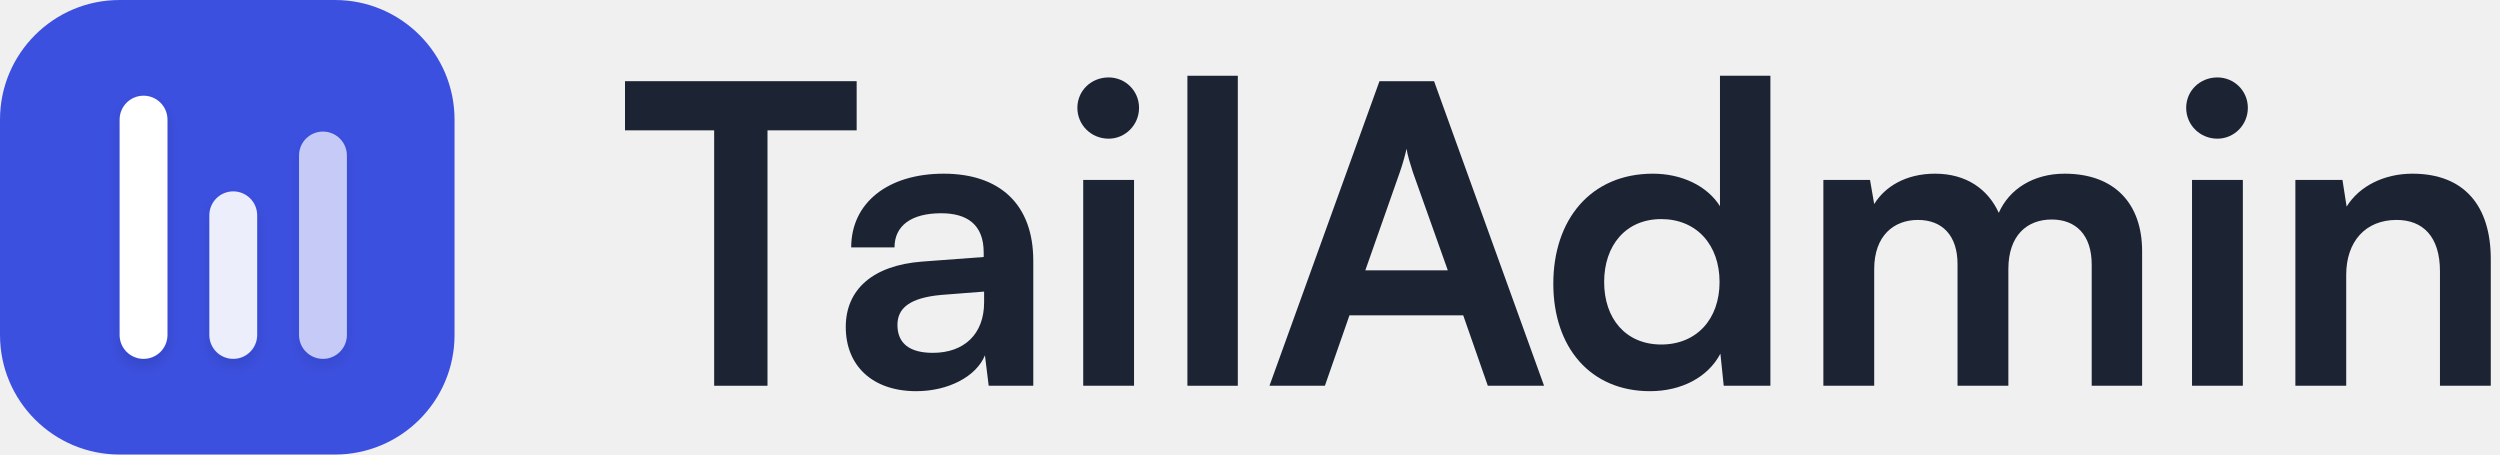
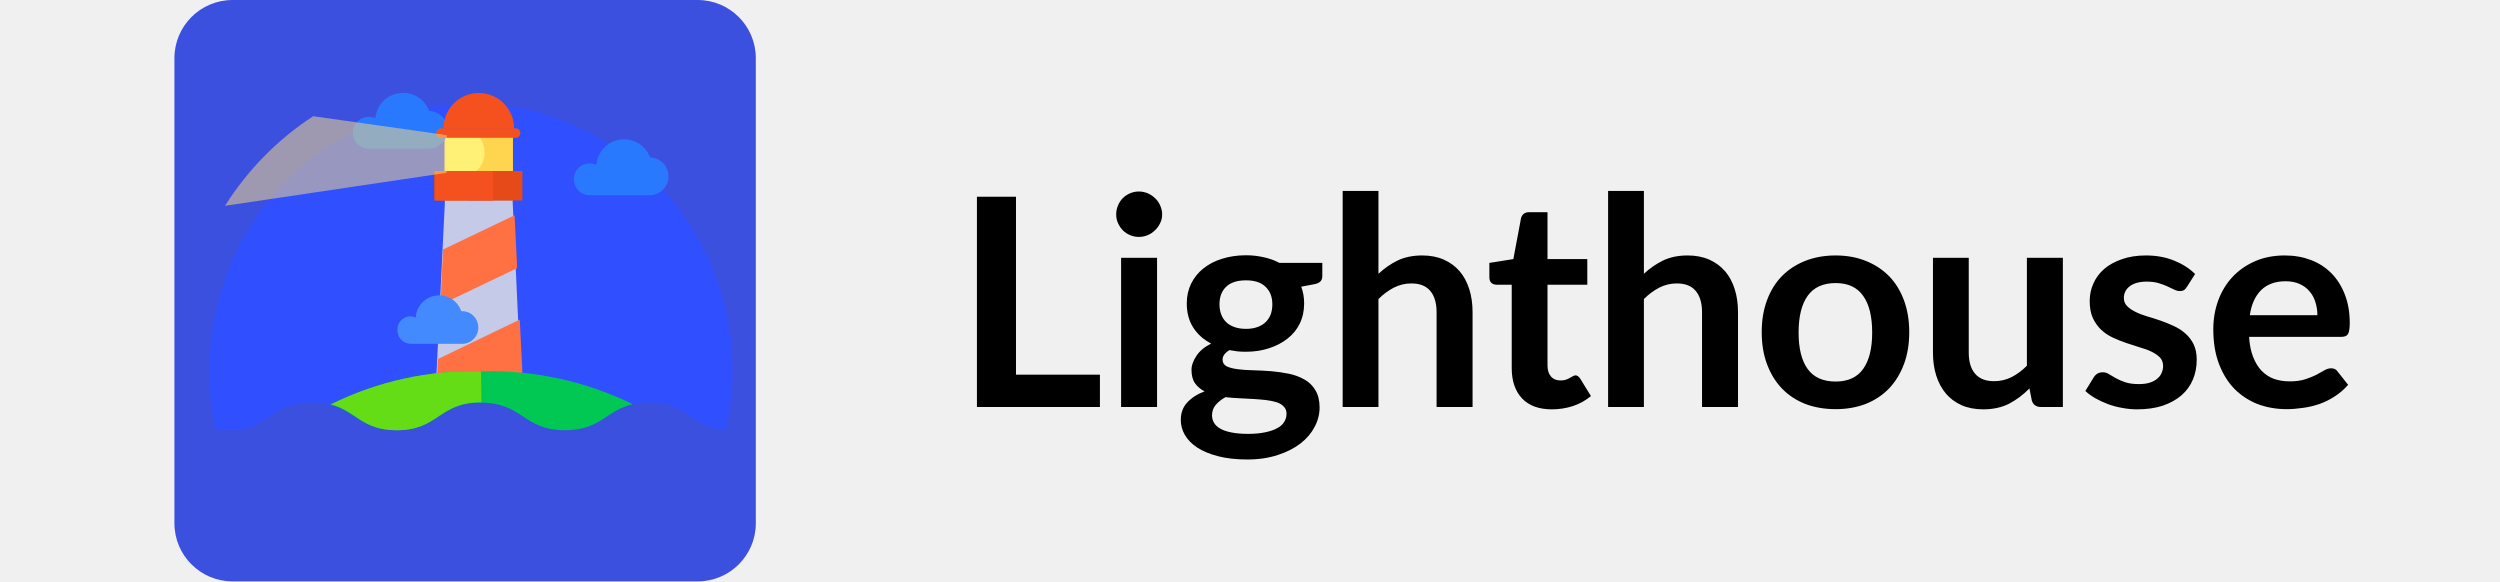
- <svg xmlns="http://www.w3.org/2000/svg" width="176" height="32" viewBox="0 0 176 32" fill="none">
-   <path d="M44 9.176H50.277V27.157H54.032V9.176H60.309V5.715H44V9.176Z" fill="#1C2434" />
-   <path d="M64.5 27.539C66.758 27.539 68.724 26.512 69.34 25.016L69.604 27.157H72.743V18.357C72.743 14.339 70.337 12.227 66.436 12.227C62.505 12.227 59.924 14.28 59.924 17.419H62.974C62.974 15.893 64.148 15.013 66.26 15.013C68.079 15.013 69.252 15.805 69.252 17.771V18.093L64.91 18.416C61.478 18.68 59.542 20.352 59.542 23.021C59.542 25.749 61.42 27.539 64.5 27.539ZM65.673 24.84C64.06 24.84 63.18 24.195 63.18 22.875C63.18 21.701 64.031 20.968 66.26 20.763L69.281 20.528V21.291C69.281 23.52 67.873 24.84 65.673 24.84Z" fill="#1C2434" />
-   <path d="M78.047 9.763C79.221 9.763 80.189 8.795 80.189 7.592C80.189 6.389 79.221 5.451 78.047 5.451C76.816 5.451 75.847 6.389 75.847 7.592C75.847 8.795 76.816 9.763 78.047 9.763ZM76.258 27.157H79.837V12.667H76.258V27.157Z" fill="#1C2434" />
-   <path d="M87.142 27.157V5.333H83.593V27.157H87.142Z" fill="#1C2434" />
-   <path d="M93.272 27.157L95.003 22.2H103.011L104.742 27.157H108.702L100.958 5.715H97.115L89.371 27.157H93.272ZM98.552 12.109C98.758 11.523 98.933 10.877 99.022 10.467C99.08 10.907 99.285 11.552 99.462 12.109L101.926 19.032H96.118L98.552 12.109Z" fill="#1C2434" />
-   <path d="M116.158 27.539C118.358 27.539 120.236 26.571 121.116 24.899L121.35 27.157H124.636V5.333H121.086V14.515C120.177 13.077 118.388 12.227 116.364 12.227C111.993 12.227 109.353 15.453 109.353 19.971C109.353 24.459 111.964 27.539 116.158 27.539ZM116.95 24.253C114.457 24.253 112.932 22.435 112.932 19.853C112.932 17.272 114.457 15.424 116.95 15.424C119.444 15.424 121.057 17.243 121.057 19.853C121.057 22.464 119.444 24.253 116.95 24.253Z" fill="#1C2434" />
-   <path d="M131.944 27.157V18.944C131.944 16.597 133.322 15.483 135.024 15.483C136.725 15.483 137.81 16.568 137.81 18.592V27.157H141.389V18.944C141.389 16.568 142.709 15.453 144.44 15.453C146.141 15.453 147.256 16.539 147.256 18.621V27.157H150.805V17.683C150.805 14.339 148.869 12.227 145.349 12.227C143.149 12.227 141.448 13.312 140.714 14.984C139.952 13.312 138.426 12.227 136.226 12.227C134.144 12.227 132.677 13.165 131.944 14.368L131.65 12.667H128.365V27.157H131.944Z" fill="#1C2434" />
-   <path d="M156.107 9.763C157.281 9.763 158.249 8.795 158.249 7.592C158.249 6.389 157.281 5.451 156.107 5.451C154.875 5.451 153.907 6.389 153.907 7.592C153.907 8.795 154.875 9.763 156.107 9.763ZM154.318 27.157H157.897V12.667H154.318V27.157Z" fill="#1C2434" />
-   <path d="M165.173 27.157V19.355C165.173 17.008 166.522 15.483 168.722 15.483C170.57 15.483 171.773 16.656 171.773 19.091V27.157H175.351V18.24C175.351 14.485 173.474 12.227 169.837 12.227C167.871 12.227 166.111 13.077 165.202 14.544L164.909 12.667H161.594V27.157H165.173Z" fill="#1C2434" />
-   <path d="M0 8.421C0 3.77 3.77 0 8.421 0H23.579C28.23 0 32 3.77 32 8.421V23.579C32 28.23 28.23 32 23.579 32H8.421C3.77 32 0 28.23 0 23.579V8.421Z" fill="#3C50E0" />
-   <g filter="url(#filter0_d_521_14075)">
-     <path d="M8.421 8.421C8.421 7.491 9.175 6.737 10.106 6.737V6.737C11.036 6.737 11.79 7.491 11.79 8.421V23.579C11.79 24.509 11.036 25.263 10.106 25.263V25.263C9.175 25.263 8.421 24.509 8.421 23.579V8.421Z" fill="white" />
+ <svg xmlns="http://www.w3.org/2000/svg" width="215px" height="50px" viewBox="0 0 215 50" version="1.1">
+   <g id="Artboard" stroke="none" stroke-width="1" fill="none" fill-rule="evenodd">
+     <g id="Group" transform="translate(15, 0)">
+       <rect id="Rectangle" fill="#3C50E0" x="0" y="0" width="50" height="50" rx="5" />
+       <g id="file-type-lighthouse" transform="translate(3, 7.9875)">
+         <path d="M1.607,29.012 C5.221,29.012 5.221,26.617 8.835,26.617 C12.449,26.617 12.449,29.012 16.063,29.012 C19.677,29.012 19.677,26.617 23.291,26.617 C26.906,26.617 26.907,29.012 30.52,29.012 C34.132,29.012 34.134,26.617 37.748,26.617 C41.173,26.617 41.344,28.766 44.409,28.995 C47.232,16.703 39.671,4.422 27.458,1.463 C21.599,0.148 15.46,1.24 10.407,4.495 C5.354,7.751 1.808,12.9 0.558,18.795 C-0.18,22.131 -0.186,25.587 0.54,28.925 C0.899,28.98 1.261,29.009 1.624,29.012 L1.607,29.012 Z" id="Path" fill="#304FFE" fill-rule="nonzero" />
+         <polygon id="Path" fill="#FFD54F" fill-rule="nonzero" points="20.241 3.728 26.114 3.728 26.114 9.256 20.241 9.256" />
+         <polygon id="Path" fill="#FFF176" fill-rule="nonzero" points="20.241 3.728 22.319 3.728 22.319 9.256 20.241 9.256" />
+         <ellipse id="Oval" fill="#FFF176" fill-rule="nonzero" cx="22.319" cy="5.133" rx="1.355" ry="1.767" />
+         <path d="M13.718,2.062 C13.913,2.065 14.106,2.106 14.286,2.183 C14.376,1.072 15.231,0.173 16.341,0.022 C17.452,-0.129 18.518,0.508 18.905,1.555 C19.787,1.582 20.488,2.301 20.488,3.179 C20.488,4.056 19.787,4.776 18.905,4.803 L13.718,4.803 C13.353,4.802 13.003,4.655 12.747,4.396 C12.491,4.137 12.35,3.786 12.356,3.423 C12.351,3.061 12.493,2.713 12.749,2.457 C13.005,2.201 13.355,2.059 13.718,2.062 L13.718,2.062 Z" id="Path" fill="#2979FF" fill-rule="nonzero" />
+         <path d="M20.151,3.094 C20.126,2.001 20.697,0.981 21.644,0.428 C22.591,-0.126 23.765,-0.126 24.711,0.428 C25.658,0.981 26.229,2.001 26.204,3.094" id="Path" fill="#F4511E" fill-rule="nonzero" />
+         <path d="M19.915,3.048 L26.378,3.048 C26.587,3.067 26.747,3.244 26.747,3.456 C26.747,3.668 26.587,3.845 26.378,3.864 L19.915,3.864 C19.808,3.865 19.705,3.822 19.631,3.745 C19.556,3.667 19.515,3.563 19.518,3.455 C19.52,3.233 19.696,3.053 19.915,3.048 L19.915,3.048 Z" id="Path" fill="#F4511E" fill-rule="nonzero" />
+         <polygon id="Path" fill="#C5CAE9" fill-rule="nonzero" points="19.428 26.384 20.266 9.256 26.084 9.256 26.837 25.533" />
+         <line x1="26.182" y1="10.525" x2="26.408" y2="15.056" id="Path" />
+         <polygon id="Path" fill="#FF7043" fill-rule="nonzero" points="20.102 13.47 19.88 18.228 26.476 15.072 26.253 10.525" />
+         <line x1="26.634" y1="19.587" x2="26.86" y2="24.119" id="Path" />
+         <polygon id="Path" fill="#FF7043" fill-rule="nonzero" points="19.667 22.886 19.428 27.653 26.928 24.052 26.699 19.497" />
+         <polygon id="Path" fill="#E64A19" fill-rule="nonzero" points="19.337 6.719 26.928 6.719 26.928 9.256 19.337 9.256" />
+         <polygon id="Path" fill="#F4511E" fill-rule="nonzero" points="19.428 6.719 24.398 6.719 24.398 9.256 19.428 9.256" />
+         <path d="M32.718,6.062 C32.913,6.065 33.106,6.106 33.286,6.183 C33.376,5.072 34.231,4.173 35.341,4.022 C36.452,3.871 37.518,4.508 37.905,5.555 C38.787,5.582 39.488,6.301 39.488,7.179 C39.488,8.056 38.787,8.776 37.905,8.803 L32.718,8.803 C32.353,8.802 32.003,8.655 31.747,8.396 C31.491,8.137 31.35,7.786 31.356,7.423 C31.351,7.061 31.493,6.713 31.749,6.457 C32.005,6.201 32.355,6.059 32.718,6.062 L32.718,6.062 Z" id="Path" fill="#2979FF" fill-rule="nonzero" />
+         <path d="M17.265,19.217 C17.432,19.216 17.597,19.253 17.748,19.324 C17.808,18.357 18.535,17.566 19.486,17.432 C20.437,17.298 21.35,17.859 21.67,18.773 C22.438,18.734 23.092,19.331 23.131,20.107 C23.169,20.883 22.577,21.543 21.809,21.581 L17.282,21.581 C16.974,21.568 16.683,21.431 16.476,21.201 C16.268,20.97 16.16,20.665 16.176,20.354 C16.176,19.741 16.657,19.237 17.265,19.215 L17.265,19.217 Z" id="Path" fill="#448AFF" fill-rule="nonzero" />
+         <path d="M20.422,3.635 C20.422,3.635 8.968,2.006 8.934,2.006 C5.88,3.999 3.295,6.626 1.355,9.709 L20.404,6.874 L20.422,3.635 Z" id="Path" fill="#FFE082" fill-rule="nonzero" opacity="0.5" />
+         <path d="M16.113,29.012 C19.732,29.012 19.732,26.639 23.351,26.639 C26.97,26.639 26.972,29.012 30.591,29.012 C33.659,29.012 34.13,27.302 36.416,26.775 C32.386,24.796 27.931,23.826 23.438,23.948 C18.919,23.828 14.44,24.811 10.392,26.81 C12.597,27.354 13.079,29.012 16.113,29.012 Z" id="Path" fill="#00C853" fill-rule="nonzero" />
+         <path d="M16.119,29.012 C19.727,29.012 19.727,26.605 23.335,26.605 L23.404,26.605 L23.37,23.948 C18.911,23.824 14.488,24.795 10.482,26.779 C12.631,27.348 13.129,29.012 16.119,29.012 L16.119,29.012 Z" id="Path" fill="#64DD17" fill-rule="nonzero" />
+       </g>
+     </g>
+     <text id="Lighthouse" font-family="Lato-Bold, Lato" font-size="25" font-weight="bold" letter-spacing="-0.2" fill="#000000">
+       <tspan x="82" y="35">Lighthouse</tspan>
+     </text>
  </g>
-   <g opacity="0.9" filter="url(#filter1_d_521_14075)">
-     <path d="M14.737 15.158C14.737 14.227 15.491 13.473 16.421 13.473V13.473C17.351 13.473 18.105 14.227 18.105 15.158V23.579C18.105 24.509 17.351 25.263 16.421 25.263V25.263C15.491 25.263 14.737 24.509 14.737 23.579V15.158Z" fill="white" />
-   </g>
-   <g opacity="0.7" filter="url(#filter2_d_521_14075)">
-     <path d="M21.052 10.947C21.052 10.017 21.806 9.263 22.736 9.263V9.263C23.667 9.263 24.421 10.017 24.421 10.947V23.578C24.421 24.509 23.667 25.263 22.736 25.263V25.263C21.806 25.263 21.052 24.509 21.052 23.578V10.947Z" fill="white" />
-   </g>
-   <defs>
-     <filter id="filter0_d_521_14075" x="7.421" y="6.237" width="5.369" height="20.526" filterUnits="userSpaceOnUse" color-interpolation-filters="sRGB">
-       <feFlood flood-opacity="0" result="BackgroundImageFix" />
-       <feColorMatrix in="SourceAlpha" type="matrix" values="0 0 0 0 0 0 0 0 0 0 0 0 0 0 0 0 0 0 127 0" result="hardAlpha" />
-       <feOffset dy="0.5" />
-       <feGaussianBlur stdDeviation="0.5" />
-       <feComposite in2="hardAlpha" operator="out" />
-       <feColorMatrix type="matrix" values="0 0 0 0 0 0 0 0 0 0 0 0 0 0 0 0 0 0 0.12 0" />
-       <feBlend mode="normal" in2="BackgroundImageFix" result="effect1_dropShadow_521_14075" />
-       <feBlend mode="normal" in="SourceGraphic" in2="effect1_dropShadow_521_14075" result="shape" />
-     </filter>
-     <filter id="filter1_d_521_14075" x="13.737" y="12.973" width="5.369" height="13.79" filterUnits="userSpaceOnUse" color-interpolation-filters="sRGB">
-       <feFlood flood-opacity="0" result="BackgroundImageFix" />
-       <feColorMatrix in="SourceAlpha" type="matrix" values="0 0 0 0 0 0 0 0 0 0 0 0 0 0 0 0 0 0 127 0" result="hardAlpha" />
-       <feOffset dy="0.5" />
-       <feGaussianBlur stdDeviation="0.5" />
-       <feComposite in2="hardAlpha" operator="out" />
-       <feColorMatrix type="matrix" values="0 0 0 0 0 0 0 0 0 0 0 0 0 0 0 0 0 0 0.12 0" />
-       <feBlend mode="normal" in2="BackgroundImageFix" result="effect1_dropShadow_521_14075" />
-       <feBlend mode="normal" in="SourceGraphic" in2="effect1_dropShadow_521_14075" result="shape" />
-     </filter>
-     <filter id="filter2_d_521_14075" x="20.052" y="8.763" width="5.369" height="18" filterUnits="userSpaceOnUse" color-interpolation-filters="sRGB">
-       <feFlood flood-opacity="0" result="BackgroundImageFix" />
-       <feColorMatrix in="SourceAlpha" type="matrix" values="0 0 0 0 0 0 0 0 0 0 0 0 0 0 0 0 0 0 127 0" result="hardAlpha" />
-       <feOffset dy="0.5" />
-       <feGaussianBlur stdDeviation="0.5" />
-       <feComposite in2="hardAlpha" operator="out" />
-       <feColorMatrix type="matrix" values="0 0 0 0 0 0 0 0 0 0 0 0 0 0 0 0 0 0 0.12 0" />
-       <feBlend mode="normal" in2="BackgroundImageFix" result="effect1_dropShadow_521_14075" />
-       <feBlend mode="normal" in="SourceGraphic" in2="effect1_dropShadow_521_14075" result="shape" />
-     </filter>
-   </defs>
</svg>
